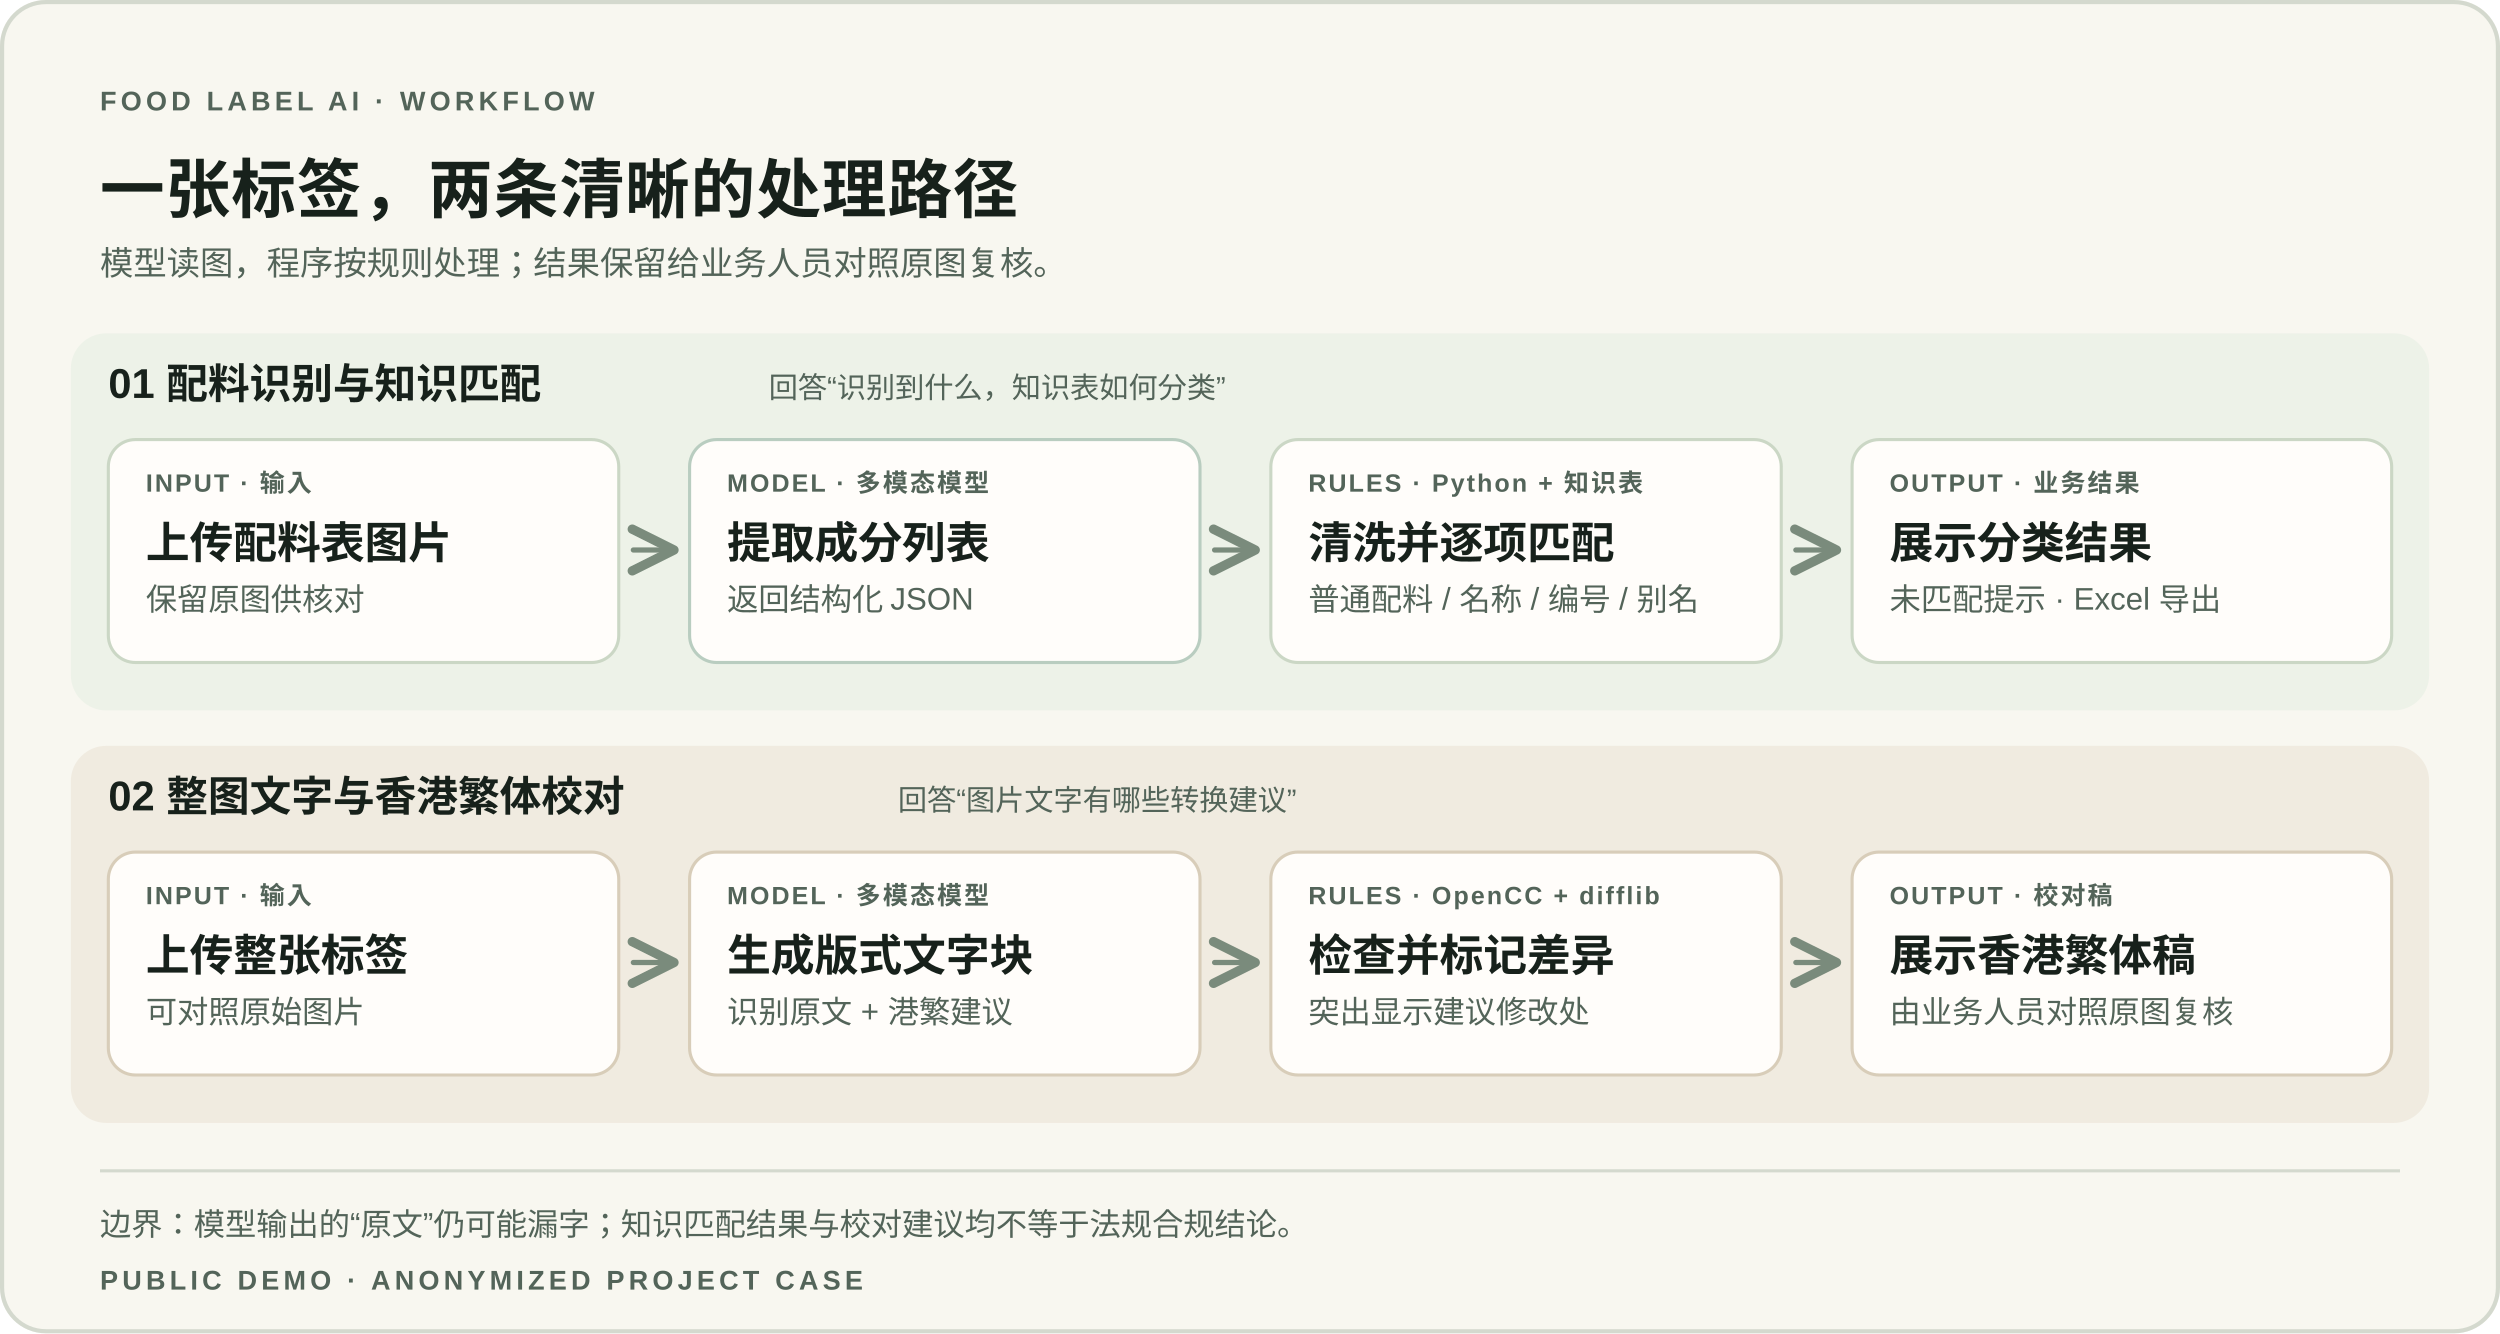
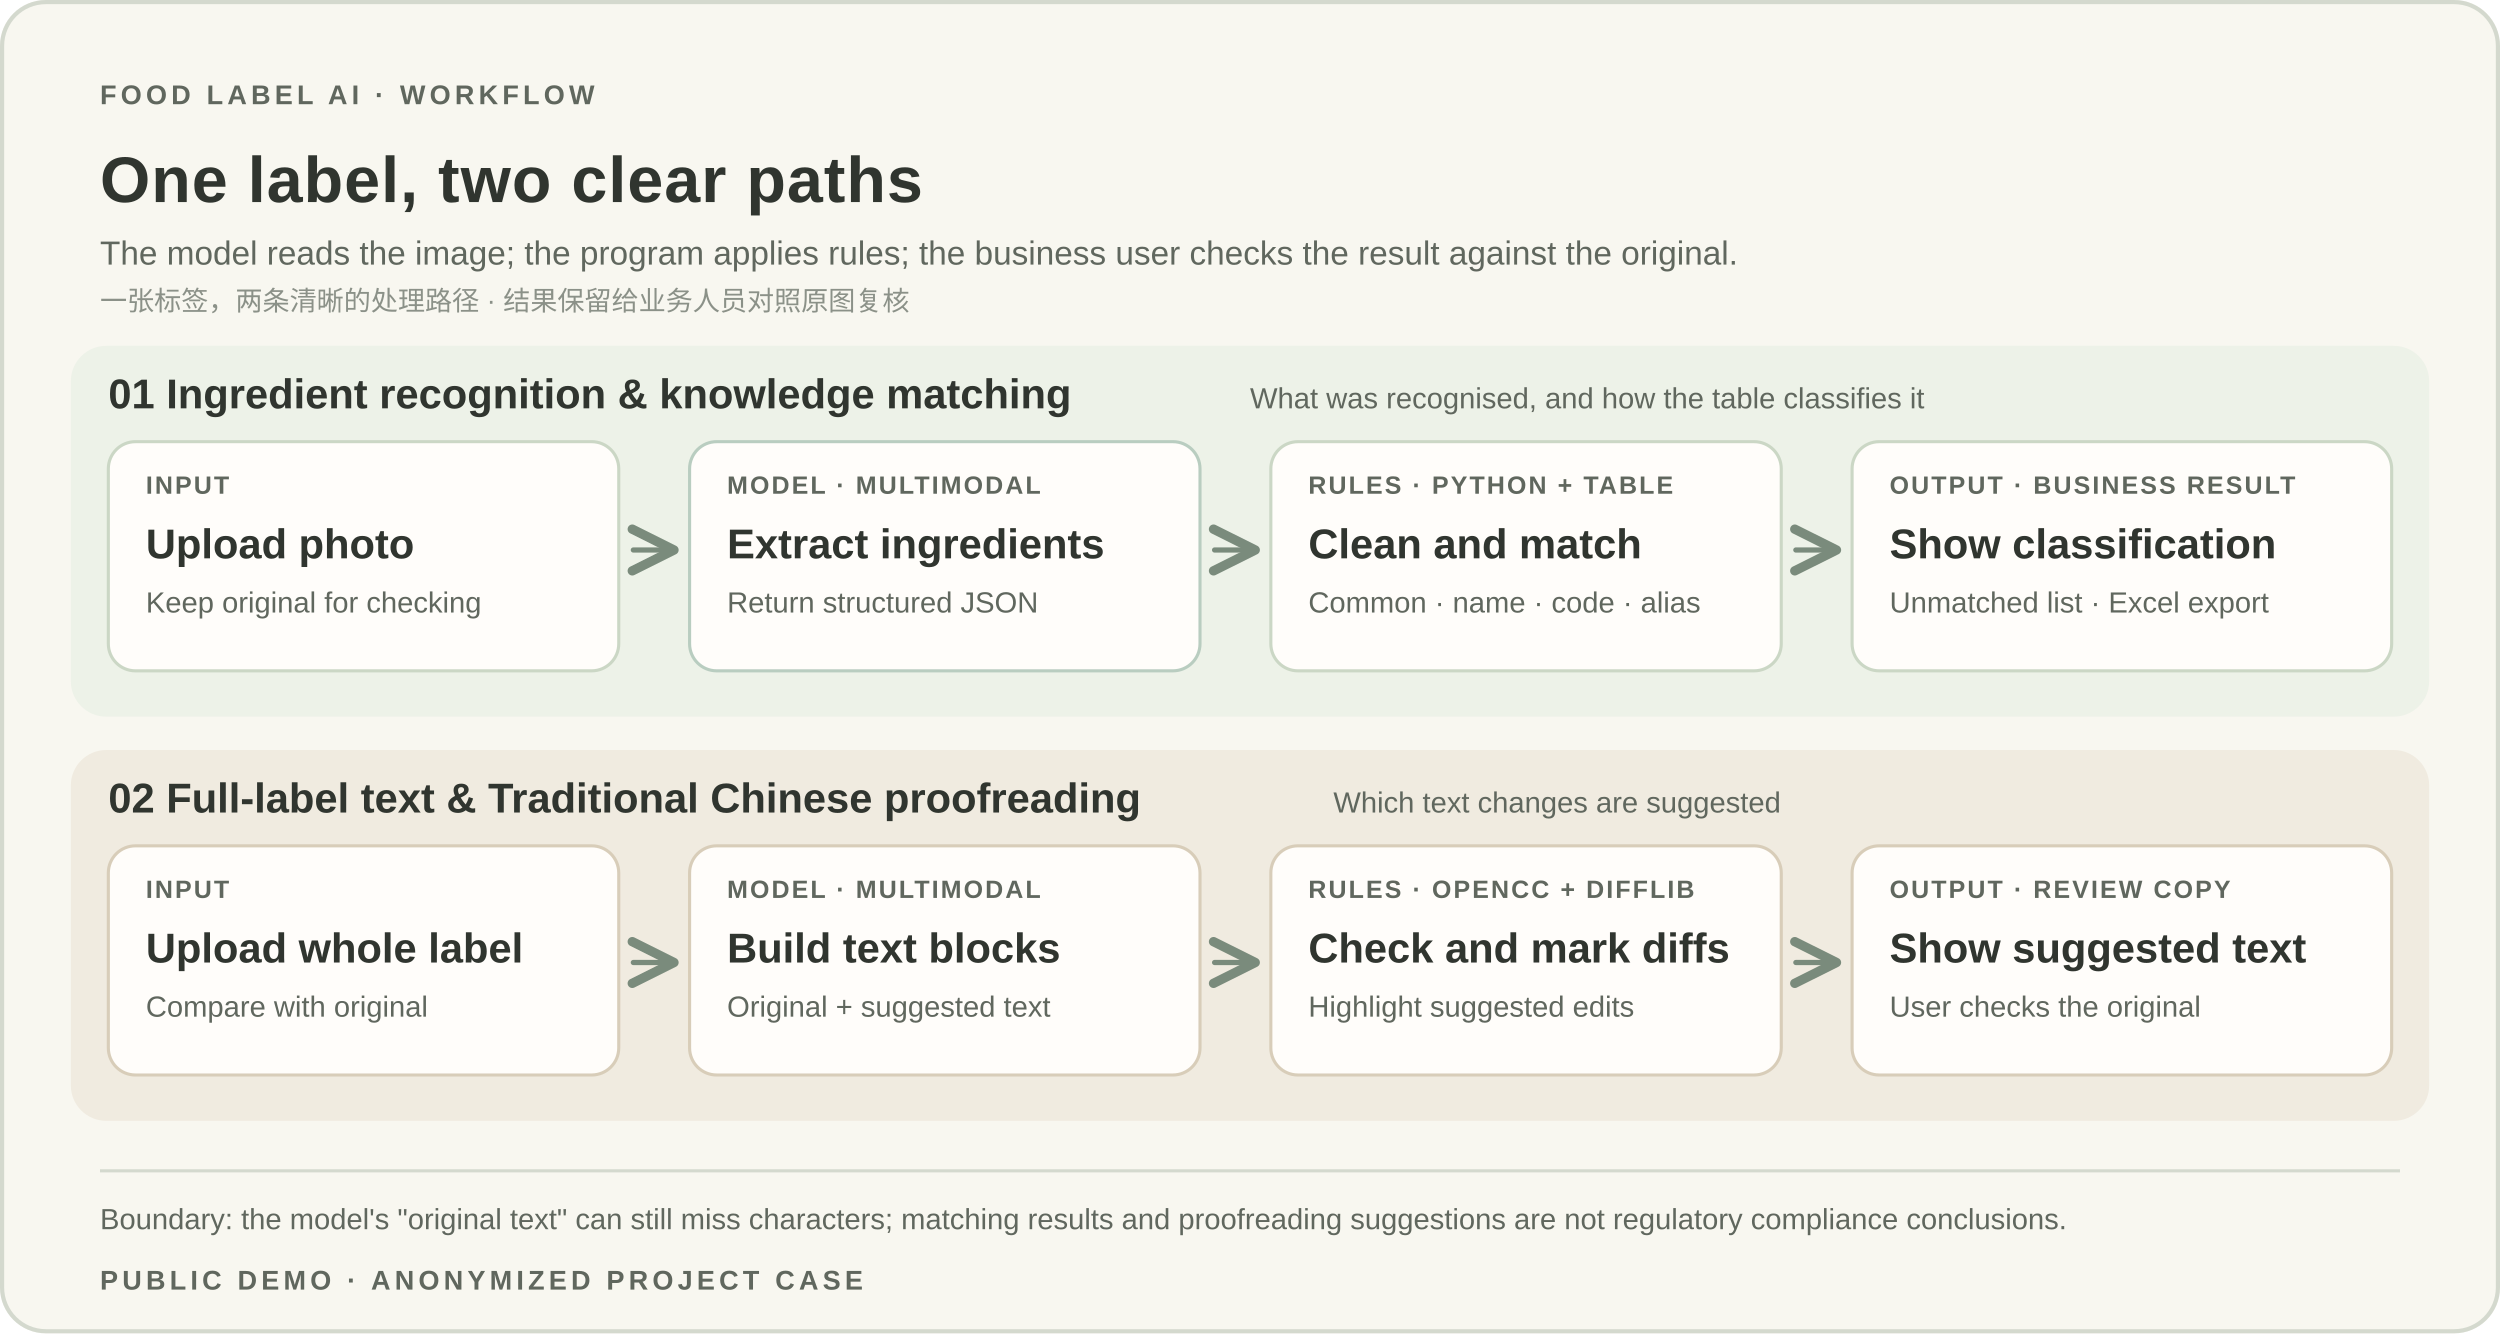
<svg xmlns="http://www.w3.org/2000/svg" viewBox="0 0 1200 640" role="img" aria-labelledby="title desc">
  <defs>
    <style>
-       text{font-family:"Noto Sans SC","Noto Sans TC","Microsoft YaHei","PingFang SC",Arial,sans-serif;fill:#17211b}
-       .eyebrow{font-size:13px;font-weight:700;letter-spacing:2px;fill:#536459}
+       text{font-family:"Segoe UI","PingFang SC","Microsoft YaHei",Arial,sans-serif;fill:#30352f}
+       .eyebrow{font-size:13px;font-weight:700;letter-spacing:2px;fill:#60675e}
      .title{font-size:31px;font-weight:700;letter-spacing:.5px}
-       .subtitle{font-size:16px;fill:#536459}
+       .subtitle{font-size:16px;fill:#60675e}
      .lane-title{font-size:20px;font-weight:700}
-       .lane-note{font-size:14px;fill:#536459}
-       .number{font-size:12px;font-weight:700;letter-spacing:1px;fill:#536459}
-       .card-title{font-size:21px;font-weight:700}
-       .card-body{font-size:15px;fill:#536459}
-       .foot{font-size:15px;fill:#536459}
+       .lane-note{font-size:14px;fill:#60675e}
+       .number{font-size:12px;font-weight:700;letter-spacing:1px;fill:#60675e}
+       .card-title{font-size:20px;font-weight:700}
+       .card-body{font-size:14px;fill:#60675e}
+       .foot{font-size:14px;fill:#60675e}
+       .zh{font-size:13px;fill:#8b9188}
      .line{fill:none;stroke:#7a8b7c;stroke-width:2.5;stroke-linecap:round;stroke-linejoin:round}
    </style>
    <marker id="arrow" markerWidth="10" markerHeight="10" refX="8" refY="5" orient="auto" markerUnits="strokeWidth">
      <path d="M1 1 L9 5 L1 9" fill="none" stroke="#7a8b7c" stroke-width="1.8" stroke-linecap="round" stroke-linejoin="round" />
    </marker>
  </defs>
  <rect width="1200" height="640" rx="22" fill="#f8f7f0" />
  <rect x="1" y="1" width="1198" height="638" rx="21" fill="none" stroke="#d4d9ce" stroke-width="2" />
-   <text class="eyebrow" x="48" y="53">FOOD LABEL AI · WORKFLOW</text>
-   <text class="title" x="48" y="102">一张标签，两条清晰的处理路径</text>
-   <text class="subtitle" x="48" y="132">模型读图，程序按规则处理；结果保留给业务人员对照原图复核。</text>
-   <rect x="34" y="160" width="1132" height="181" rx="17" fill="#edf2e8" />
-   <text class="lane-title" x="52" y="191">01  配料识别与知识匹配</text>
-   <text class="lane-note" x="369" y="191">回答“识别到什么，知识表如何分类”</text>
-   <rect x="52" y="211" width="245" height="107" rx="13" fill="#fffdfa" stroke="#cbd7c5" stroke-width="1.5" />
-   <text class="number" x="70" y="236">INPUT · 输入</text>
-   <text class="card-title" x="70" y="268">上传配料表图片</text>
-   <text class="card-body" x="70" y="293">保留原图供核对</text>
+   <text class="eyebrow" x="48" y="50">FOOD LABEL AI · WORKFLOW</text>
+   <text class="title" x="48" y="97">One label, two clear paths</text>
+   <text class="subtitle" x="48" y="127">The model reads the image; the program applies rules; the business user checks the result against the original.</text>
+   <text class="zh" x="48" y="149">一张标签，两条清晰的处理路径 · 结果保留给业务人员对照原图复核</text>
+   <rect x="34" y="166" width="1132" height="178" rx="17" fill="#edf2e8" />
+   <text class="lane-title" x="52" y="196">01  Ingredient recognition &amp; knowledge matching</text>
+   <text class="lane-note" x="600" y="196">What was recognised, and how the table classifies it</text>
+   <rect x="52" y="212" width="245" height="110" rx="13" fill="#fffdfa" stroke="#cbd7c5" stroke-width="1.5" />
+   <text class="number" x="70" y="237">INPUT</text>
+   <text class="card-title" x="70" y="268">Upload photo</text>
+   <text class="card-body" x="70" y="294">Keep original for checking</text>
  <path class="line" d="M304 264 H321" marker-end="url(#arrow)" />
-   <rect x="331" y="211" width="245" height="107" rx="13" fill="#fffdfa" stroke="#b9cdc0" stroke-width="1.5" />
-   <text class="number" x="349" y="236">MODEL · 多模态模型</text>
-   <text class="card-title" x="349" y="268">提取成分列表</text>
-   <text class="card-body" x="349" y="293">返回结构化 JSON</text>
+   <rect x="331" y="212" width="245" height="110" rx="13" fill="#fffdfa" stroke="#b9cdc0" stroke-width="1.5" />
+   <text class="number" x="349" y="237">MODEL · MULTIMODAL</text>
+   <text class="card-title" x="349" y="268">Extract ingredients</text>
+   <text class="card-body" x="349" y="294">Return structured JSON</text>
  <path class="line" d="M583 264 H600" marker-end="url(#arrow)" />
-   <rect x="610" y="211" width="245" height="107" rx="13" fill="#fffdfa" stroke="#cbd7c5" stroke-width="1.5" />
-   <text class="number" x="628" y="236">RULES · Python + 知识表</text>
-   <text class="card-title" x="628" y="268">清洗并逐项匹配</text>
-   <text class="card-body" x="628" y="293">普通配料 / 名称 / 编号 / 别名</text>
+   <rect x="610" y="212" width="245" height="110" rx="13" fill="#fffdfa" stroke="#cbd7c5" stroke-width="1.5" />
+   <text class="number" x="628" y="237">RULES · PYTHON + TABLE</text>
+   <text class="card-title" x="628" y="268">Clean and match</text>
+   <text class="card-body" x="628" y="294">Common · name · code · alias</text>
  <path class="line" d="M862 264 H879" marker-end="url(#arrow)" />
-   <rect x="889" y="211" width="259" height="107" rx="13" fill="#fffdfa" stroke="#cbd7c5" stroke-width="1.5" />
-   <text class="number" x="907" y="236">OUTPUT · 业务结果</text>
-   <text class="card-title" x="907" y="268">展示分类结果</text>
-   <text class="card-body" x="907" y="293">未匹配提示 · Excel 导出</text>
-   <rect x="34" y="358" width="1132" height="181" rx="17" fill="#f0ebe0" />
-   <text class="lane-title" x="52" y="389">02  整图文字与香港繁体校对</text>
-   <text class="lane-note" x="431" y="389">回答“图片文字有哪些转换建议”</text>
-   <rect x="52" y="409" width="245" height="107" rx="13" fill="#fffdfa" stroke="#d8cdb9" stroke-width="1.5" />
-   <text class="number" x="70" y="434">INPUT · 输入</text>
-   <text class="card-title" x="70" y="466">上传整张标签</text>
-   <text class="card-body" x="70" y="491">可对照原始图片</text>
+   <rect x="889" y="212" width="259" height="110" rx="13" fill="#fffdfa" stroke="#cbd7c5" stroke-width="1.5" />
+   <text class="number" x="907" y="237">OUTPUT · BUSINESS RESULT</text>
+   <text class="card-title" x="907" y="268">Show classification</text>
+   <text class="card-body" x="907" y="294">Unmatched list · Excel export</text>
+   <rect x="34" y="360" width="1132" height="178" rx="17" fill="#f0ebe0" />
+   <text class="lane-title" x="52" y="390">02  Full-label text &amp; Traditional Chinese proofreading</text>
+   <text class="lane-note" x="640" y="390">Which text changes are suggested</text>
+   <rect x="52" y="406" width="245" height="110" rx="13" fill="#fffdfa" stroke="#d8cdb9" stroke-width="1.5" />
+   <text class="number" x="70" y="431">INPUT</text>
+   <text class="card-title" x="70" y="462">Upload whole label</text>
+   <text class="card-body" x="70" y="488">Compare with original</text>
  <path class="line" d="M304 462 H321" marker-end="url(#arrow)" />
-   <rect x="331" y="409" width="245" height="107" rx="13" fill="#fffdfa" stroke="#d8cdb9" stroke-width="1.5" />
-   <text class="number" x="349" y="434">MODEL · 多模态模型</text>
-   <text class="card-title" x="349" y="466">生成版式文字块</text>
-   <text class="card-body" x="349" y="491">识别原文 + 港繁建议</text>
+   <rect x="331" y="406" width="245" height="110" rx="13" fill="#fffdfa" stroke="#d8cdb9" stroke-width="1.5" />
+   <text class="number" x="349" y="431">MODEL · MULTIMODAL</text>
+   <text class="card-title" x="349" y="462">Build text blocks</text>
+   <text class="card-body" x="349" y="488">Original + suggested text</text>
  <path class="line" d="M583 462 H600" marker-end="url(#arrow)" />
-   <rect x="610" y="409" width="245" height="107" rx="13" fill="#fffdfa" stroke="#d8cdb9" stroke-width="1.5" />
-   <text class="number" x="628" y="434">RULES · OpenCC + difflib</text>
-   <text class="card-title" x="628" y="466">检查并标记差异</text>
-   <text class="card-body" x="628" y="491">突出显示建议修改处</text>
+   <rect x="610" y="406" width="245" height="110" rx="13" fill="#fffdfa" stroke="#d8cdb9" stroke-width="1.5" />
+   <text class="number" x="628" y="431">RULES · OPENCC + DIFFLIB</text>
+   <text class="card-title" x="628" y="462">Check and mark diffs</text>
+   <text class="card-body" x="628" y="488">Highlight suggested edits</text>
  <path class="line" d="M862 462 H879" marker-end="url(#arrow)" />
-   <rect x="889" y="409" width="259" height="107" rx="13" fill="#fffdfa" stroke="#d8cdb9" stroke-width="1.5" />
-   <text class="number" x="907" y="434">OUTPUT · 校对稿</text>
-   <text class="card-title" x="907" y="466">展示香港繁体稿</text>
-   <text class="card-body" x="907" y="491">由业务人员对照原图复核</text>
+   <rect x="889" y="406" width="259" height="110" rx="13" fill="#fffdfa" stroke="#d8cdb9" stroke-width="1.5" />
+   <text class="number" x="907" y="431">OUTPUT · REVIEW COPY</text>
+   <text class="card-title" x="907" y="462">Show suggested text</text>
+   <text class="card-body" x="907" y="488">User checks the original</text>
  <line x1="48" y1="562" x2="1152" y2="562" stroke="#d4d9ce" stroke-width="1.5" />
-   <text class="foot" x="48" y="593">边界：模型输出的“原文”仍可能漏字；知识匹配结果与校对建议均不等于法规合规结论。</text>
+   <text class="foot" x="48" y="590">Boundary: the model's "original text" can still miss characters; matching results and proofreading suggestions are not regulatory compliance conclusions.</text>
  <text class="eyebrow" x="48" y="619">PUBLIC DEMO · ANONYMIZED PROJECT CASE</text>
</svg>
